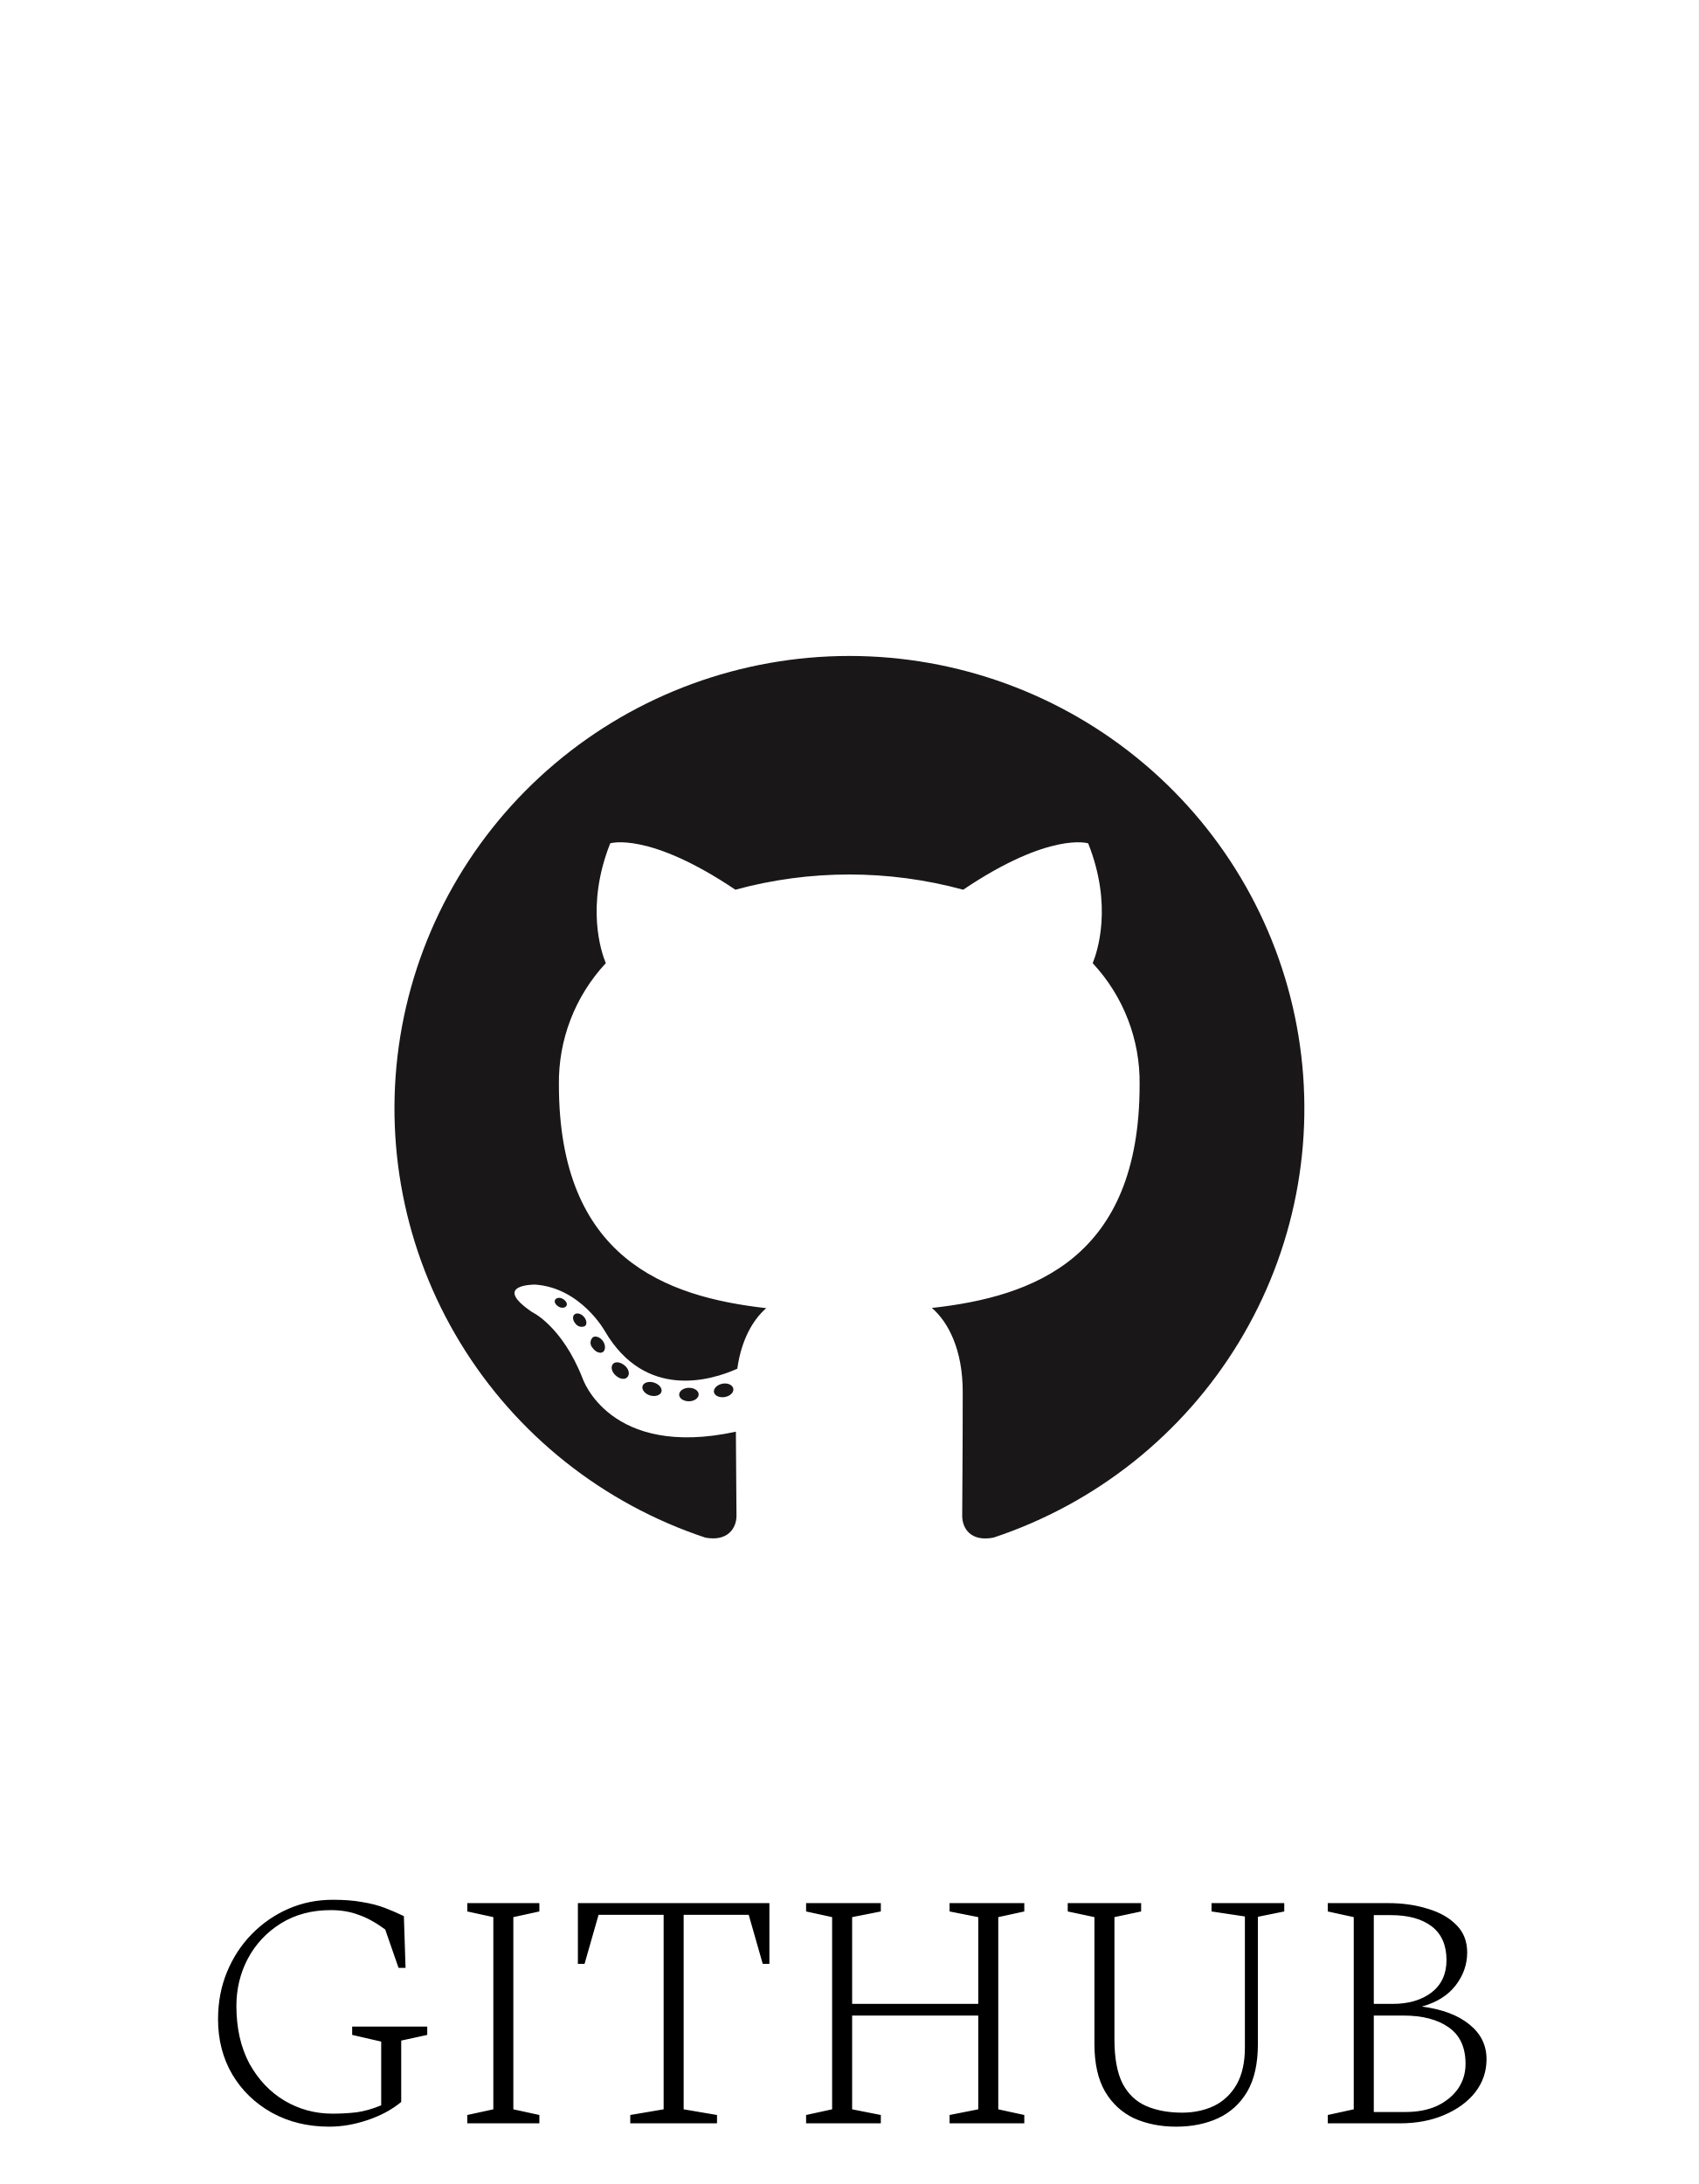
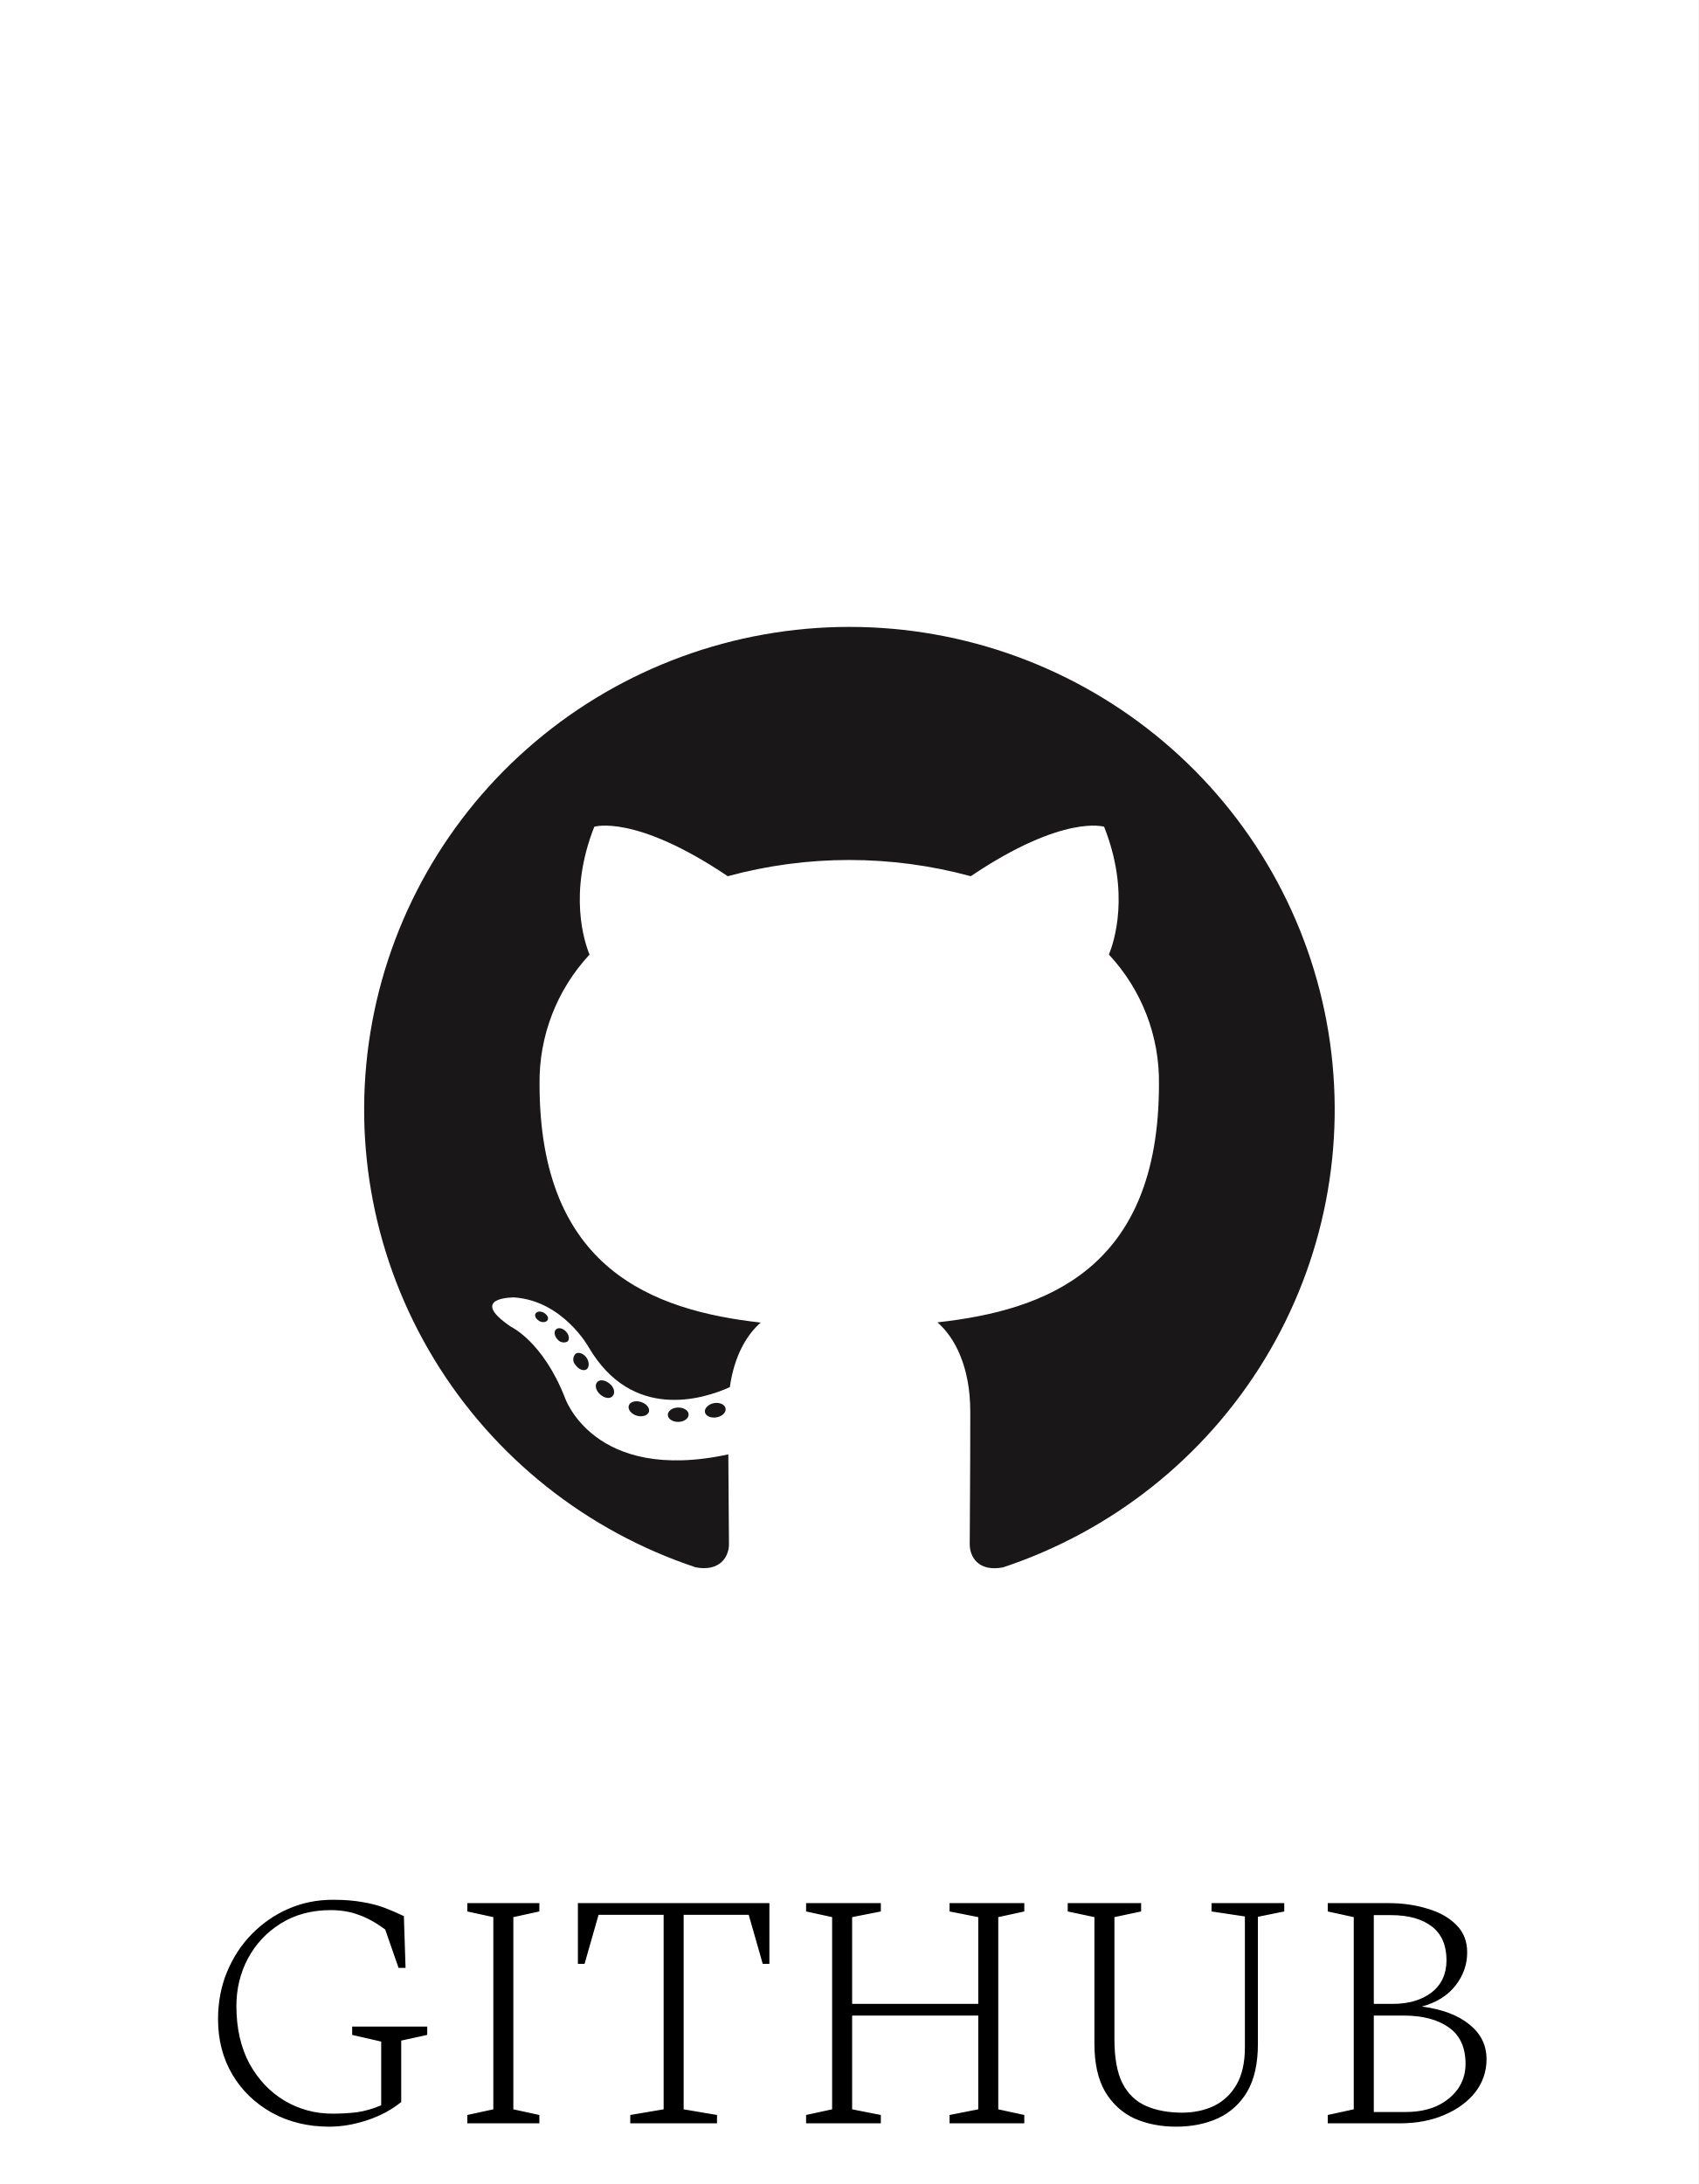
<svg xmlns="http://www.w3.org/2000/svg" width="56" height="72" viewBox="0 0 56 72" fill="none">
  <rect width="56" height="72" fill="white" />
  <g clip-path="url(#clip0_911_277)">
-     <path fill-rule="evenodd" clip-rule="evenodd" d="M28 21.625C24.439 21.627 20.995 22.888 18.284 25.183C15.572 27.478 13.77 30.657 13.199 34.153C12.629 37.648 13.327 41.23 15.17 44.26C17.012 47.29 19.878 49.57 23.256 50.691C24.001 50.83 24.282 50.368 24.282 49.975C24.282 49.582 24.267 48.444 24.262 47.199C20.089 48.1 19.207 45.438 19.207 45.438C18.527 43.709 17.543 43.255 17.543 43.255C16.182 42.331 17.645 42.349 17.645 42.349C19.153 42.455 19.945 43.887 19.945 43.887C21.282 46.167 23.455 45.507 24.309 45.122C24.443 44.156 24.833 43.499 25.263 43.126C21.93 42.751 18.427 41.472 18.427 35.757C18.407 34.275 18.96 32.841 19.973 31.753C19.819 31.378 19.304 29.861 20.119 27.802C20.119 27.802 21.378 27.402 24.245 29.331C26.703 28.662 29.297 28.662 31.756 29.331C34.62 27.402 35.877 27.802 35.877 27.802C36.694 29.857 36.18 31.373 36.026 31.753C37.041 32.842 37.596 34.277 37.573 35.762C37.573 41.489 34.063 42.751 30.725 43.119C31.262 43.583 31.741 44.49 31.741 45.883C31.741 47.878 31.724 49.483 31.724 49.975C31.724 50.373 31.994 50.837 32.754 50.691C36.132 49.57 38.999 47.29 40.841 44.259C42.684 41.229 43.382 37.645 42.811 34.15C42.24 30.655 40.437 27.475 37.724 25.181C35.012 22.886 31.567 21.626 28.005 21.625H28Z" fill="#191717" />
-     <path d="M18.68 43.04C18.648 43.114 18.529 43.136 18.432 43.084C18.335 43.033 18.263 42.936 18.298 42.86C18.333 42.783 18.45 42.763 18.546 42.815C18.643 42.867 18.718 42.966 18.68 43.04Z" fill="#191717" />
-     <path d="M19.289 43.714C19.238 43.74 19.179 43.747 19.123 43.735C19.067 43.722 19.016 43.69 18.981 43.645C18.884 43.541 18.864 43.398 18.939 43.334C19.013 43.27 19.148 43.299 19.244 43.403C19.341 43.507 19.364 43.65 19.289 43.714Z" fill="#191717" />
-     <path d="M19.88 44.571C19.788 44.635 19.632 44.571 19.545 44.443C19.521 44.42 19.502 44.392 19.489 44.362C19.476 44.331 19.469 44.298 19.469 44.265C19.469 44.232 19.476 44.199 19.489 44.168C19.502 44.138 19.521 44.11 19.545 44.087C19.637 44.025 19.793 44.087 19.88 44.213C19.967 44.339 19.97 44.507 19.88 44.571Z" fill="#191717" />
-     <path d="M20.683 45.401C20.601 45.492 20.434 45.468 20.298 45.344C20.161 45.221 20.129 45.053 20.211 44.964C20.293 44.875 20.459 44.9 20.601 45.021C20.742 45.142 20.77 45.312 20.683 45.401Z" fill="#191717" />
-     <path d="M21.808 45.885C21.77 46.001 21.602 46.053 21.433 46.004C21.264 45.954 21.152 45.816 21.184 45.697C21.217 45.579 21.388 45.525 21.559 45.579C21.731 45.633 21.84 45.764 21.808 45.885Z" fill="#191717" />
-     <path d="M23.035 45.969C23.035 46.09 22.896 46.194 22.717 46.196C22.538 46.199 22.392 46.1 22.392 45.979C22.392 45.858 22.531 45.754 22.709 45.752C22.888 45.749 23.035 45.846 23.035 45.969Z" fill="#191717" />
-     <path d="M24.177 45.779C24.2 45.9 24.076 46.026 23.897 46.056C23.718 46.085 23.561 46.014 23.539 45.895C23.517 45.776 23.646 45.648 23.82 45.616C23.994 45.584 24.155 45.658 24.177 45.779Z" fill="#191717" />
+     <path fill-rule="evenodd" clip-rule="evenodd" d="M28 20.667C24.202 20.669 20.528 22.014 17.636 24.462C14.743 26.91 12.821 30.301 12.213 34.029C11.604 37.757 12.349 41.579 14.315 44.811C16.28 48.043 19.337 50.474 22.94 51.671C23.735 51.818 24.034 51.325 24.034 50.907C24.034 50.488 24.018 49.273 24.013 47.946C19.562 48.907 18.621 46.067 18.621 46.067C17.895 44.223 16.846 43.739 16.846 43.739C15.394 42.753 16.955 42.772 16.955 42.772C18.563 42.885 19.408 44.413 19.408 44.413C20.834 46.844 23.152 46.141 24.063 45.73C24.206 44.7 24.622 43.999 25.081 43.602C21.525 43.201 17.789 41.837 17.789 35.741C17.767 34.16 18.357 32.631 19.437 31.47C19.273 31.07 18.725 29.452 19.594 27.255C19.594 27.255 20.937 26.828 23.994 28.886C26.617 28.173 29.384 28.173 32.006 28.886C35.061 26.828 36.402 27.255 36.402 27.255C37.273 29.447 36.725 31.065 36.561 31.47C37.644 32.631 38.235 34.163 38.211 35.746C38.211 41.855 34.468 43.201 30.907 43.594C31.479 44.089 31.99 45.056 31.99 46.541C31.99 48.67 31.972 50.382 31.972 50.907C31.972 51.331 32.261 51.826 33.071 51.671C36.675 50.474 39.732 48.042 41.697 44.81C43.663 41.577 44.407 37.755 43.798 34.027C43.189 30.298 41.266 26.907 38.372 24.459C35.479 22.012 31.805 20.667 28.006 20.667H28Z" fill="#191717" />
+     <path d="M18.059 43.509C18.025 43.588 17.898 43.612 17.794 43.557C17.691 43.501 17.614 43.399 17.651 43.317C17.688 43.235 17.813 43.214 17.916 43.27C18.02 43.325 18.099 43.43 18.059 43.509Z" fill="#191717" />
+     <path d="M18.708 44.228C18.654 44.256 18.591 44.264 18.531 44.25C18.471 44.237 18.418 44.203 18.38 44.155C18.276 44.044 18.255 43.891 18.335 43.823C18.414 43.754 18.557 43.786 18.661 43.897C18.764 44.007 18.788 44.16 18.708 44.228Z" fill="#191717" />
+     <path d="M19.339 45.143C19.241 45.211 19.074 45.143 18.981 45.006C18.956 44.981 18.935 44.952 18.921 44.919C18.907 44.886 18.9 44.851 18.9 44.816C18.9 44.781 18.907 44.745 18.921 44.713C18.935 44.68 18.956 44.651 18.981 44.626C19.079 44.56 19.246 44.626 19.339 44.761C19.432 44.895 19.434 45.074 19.339 45.143V45.143Z" fill="#191717" />
+     <path d="M20.195 46.028C20.107 46.125 19.93 46.099 19.784 45.967C19.638 45.836 19.604 45.656 19.691 45.562C19.779 45.467 19.956 45.493 20.107 45.622C20.258 45.751 20.288 45.933 20.195 46.028V46.028Z" fill="#191717" />
+     <path d="M21.395 46.544C21.355 46.668 21.175 46.723 20.995 46.671C20.815 46.618 20.695 46.47 20.73 46.344C20.764 46.218 20.947 46.16 21.13 46.218C21.313 46.275 21.429 46.415 21.395 46.544Z" fill="#191717" />
+     <path d="M22.704 46.634C22.704 46.763 22.555 46.873 22.365 46.876C22.174 46.879 22.018 46.773 22.018 46.644C22.018 46.515 22.166 46.404 22.357 46.402C22.547 46.399 22.704 46.502 22.704 46.634Z" fill="#191717" />
+     <path d="M23.922 46.431C23.946 46.56 23.814 46.694 23.623 46.726C23.432 46.758 23.265 46.681 23.242 46.555C23.218 46.428 23.355 46.291 23.541 46.257C23.727 46.223 23.899 46.302 23.922 46.431Z" fill="#191717" />
  </g>
  <path d="M10.852 70.11C10.148 70.11 9.517 69.956 8.96 69.648C8.41 69.34 7.977 68.922 7.662 68.394C7.347 67.859 7.189 67.25 7.189 66.568C7.189 66.003 7.288 65.483 7.486 65.006C7.684 64.529 7.955 64.115 8.3 63.763C8.652 63.404 9.055 63.125 9.51 62.927C9.965 62.729 10.452 62.63 10.973 62.63C11.354 62.63 11.681 62.656 11.952 62.707C12.223 62.751 12.465 62.813 12.678 62.894C12.891 62.975 13.103 63.066 13.316 63.169L13.371 64.874H13.14L12.7 63.609C12.392 63.382 12.099 63.22 11.82 63.125C11.549 63.022 11.244 62.971 10.907 62.971C10.276 62.971 9.726 63.118 9.257 63.411C8.788 63.704 8.425 64.093 8.168 64.577C7.919 65.054 7.794 65.571 7.794 66.128C7.794 66.861 7.937 67.496 8.223 68.031C8.516 68.559 8.901 68.966 9.378 69.252C9.862 69.538 10.39 69.681 10.962 69.681C11.233 69.681 11.497 69.666 11.754 69.637C12.018 69.6 12.289 69.523 12.568 69.406V67.305L11.611 67.085V66.81H14.086V67.085L13.228 67.272V69.296C12.927 69.545 12.561 69.743 12.128 69.89C11.695 70.037 11.27 70.11 10.852 70.11ZM15.407 70V69.725L16.265 69.538V63.202L15.407 63.015V62.74H17.783V63.015L16.925 63.202V69.538L17.783 69.725V70H15.407ZM20.78 70V69.725L21.88 69.538V63.125H19.735L19.273 64.742H19.053V62.74H25.367V64.742H25.147L24.685 63.125H22.54V69.538L23.64 69.725V70H20.78ZM26.577 70V69.725L27.435 69.538V63.202L26.577 63.015V62.74H29.041V63.015L28.095 63.202V66.062H32.253V63.202L31.307 63.015V62.74H33.771V63.015L32.913 63.202V69.538L33.771 69.725V70H31.307V69.725L32.253 69.538V66.447H28.095V69.538L29.041 69.725V70H26.577ZM38.778 70.11C38.265 70.11 37.803 70.018 37.392 69.835C36.989 69.644 36.67 69.351 36.435 68.955C36.201 68.552 36.083 68.027 36.083 67.382V63.202L35.203 63.015V62.74H37.623V63.015L36.743 63.202V67.228C36.743 67.844 36.831 68.328 37.007 68.68C37.191 69.032 37.451 69.281 37.788 69.428C38.126 69.575 38.522 69.648 38.976 69.648C39.358 69.648 39.706 69.575 40.021 69.428C40.337 69.274 40.586 69.039 40.769 68.724C40.953 68.401 41.044 67.994 41.044 67.503V63.18L39.944 63.015V62.74H42.342V63.015L41.473 63.191V67.382C41.473 68.027 41.356 68.552 41.121 68.955C40.887 69.351 40.564 69.644 40.153 69.835C39.75 70.018 39.292 70.11 38.778 70.11ZM43.776 70V69.725L44.633 69.538V63.202L43.776 63.015V62.74H45.767C46.243 62.74 46.679 62.802 47.075 62.927C47.471 63.044 47.787 63.224 48.022 63.466C48.256 63.701 48.373 64.001 48.373 64.368C48.373 64.764 48.245 65.127 47.989 65.457C47.732 65.787 47.361 66.018 46.877 66.15C47.552 66.238 48.077 66.436 48.45 66.744C48.825 67.045 49.011 67.426 49.011 67.888C49.011 68.291 48.887 68.654 48.638 68.977C48.388 69.292 48.047 69.542 47.614 69.725C47.189 69.908 46.702 70 46.151 70H43.776ZM45.855 63.136H45.294V66.062H45.92C46.441 66.062 46.867 65.937 47.197 65.688C47.526 65.431 47.691 65.076 47.691 64.621C47.691 64.13 47.53 63.759 47.208 63.51C46.885 63.261 46.434 63.136 45.855 63.136ZM46.273 66.447H45.294V69.626H46.349C46.738 69.626 47.079 69.56 47.373 69.428C47.666 69.289 47.897 69.102 48.066 68.867C48.234 68.625 48.319 68.35 48.319 68.042C48.319 67.492 48.132 67.089 47.758 66.832C47.391 66.575 46.896 66.447 46.273 66.447Z" fill="black" />
  <defs>
    <clipPath id="clip0_911_277">
-       <rect width="30" height="30" fill="white" transform="translate(13 21)" />
+       <rect width="32" height="32" fill="white" transform="translate(12 20)" />
    </clipPath>
  </defs>
</svg>
